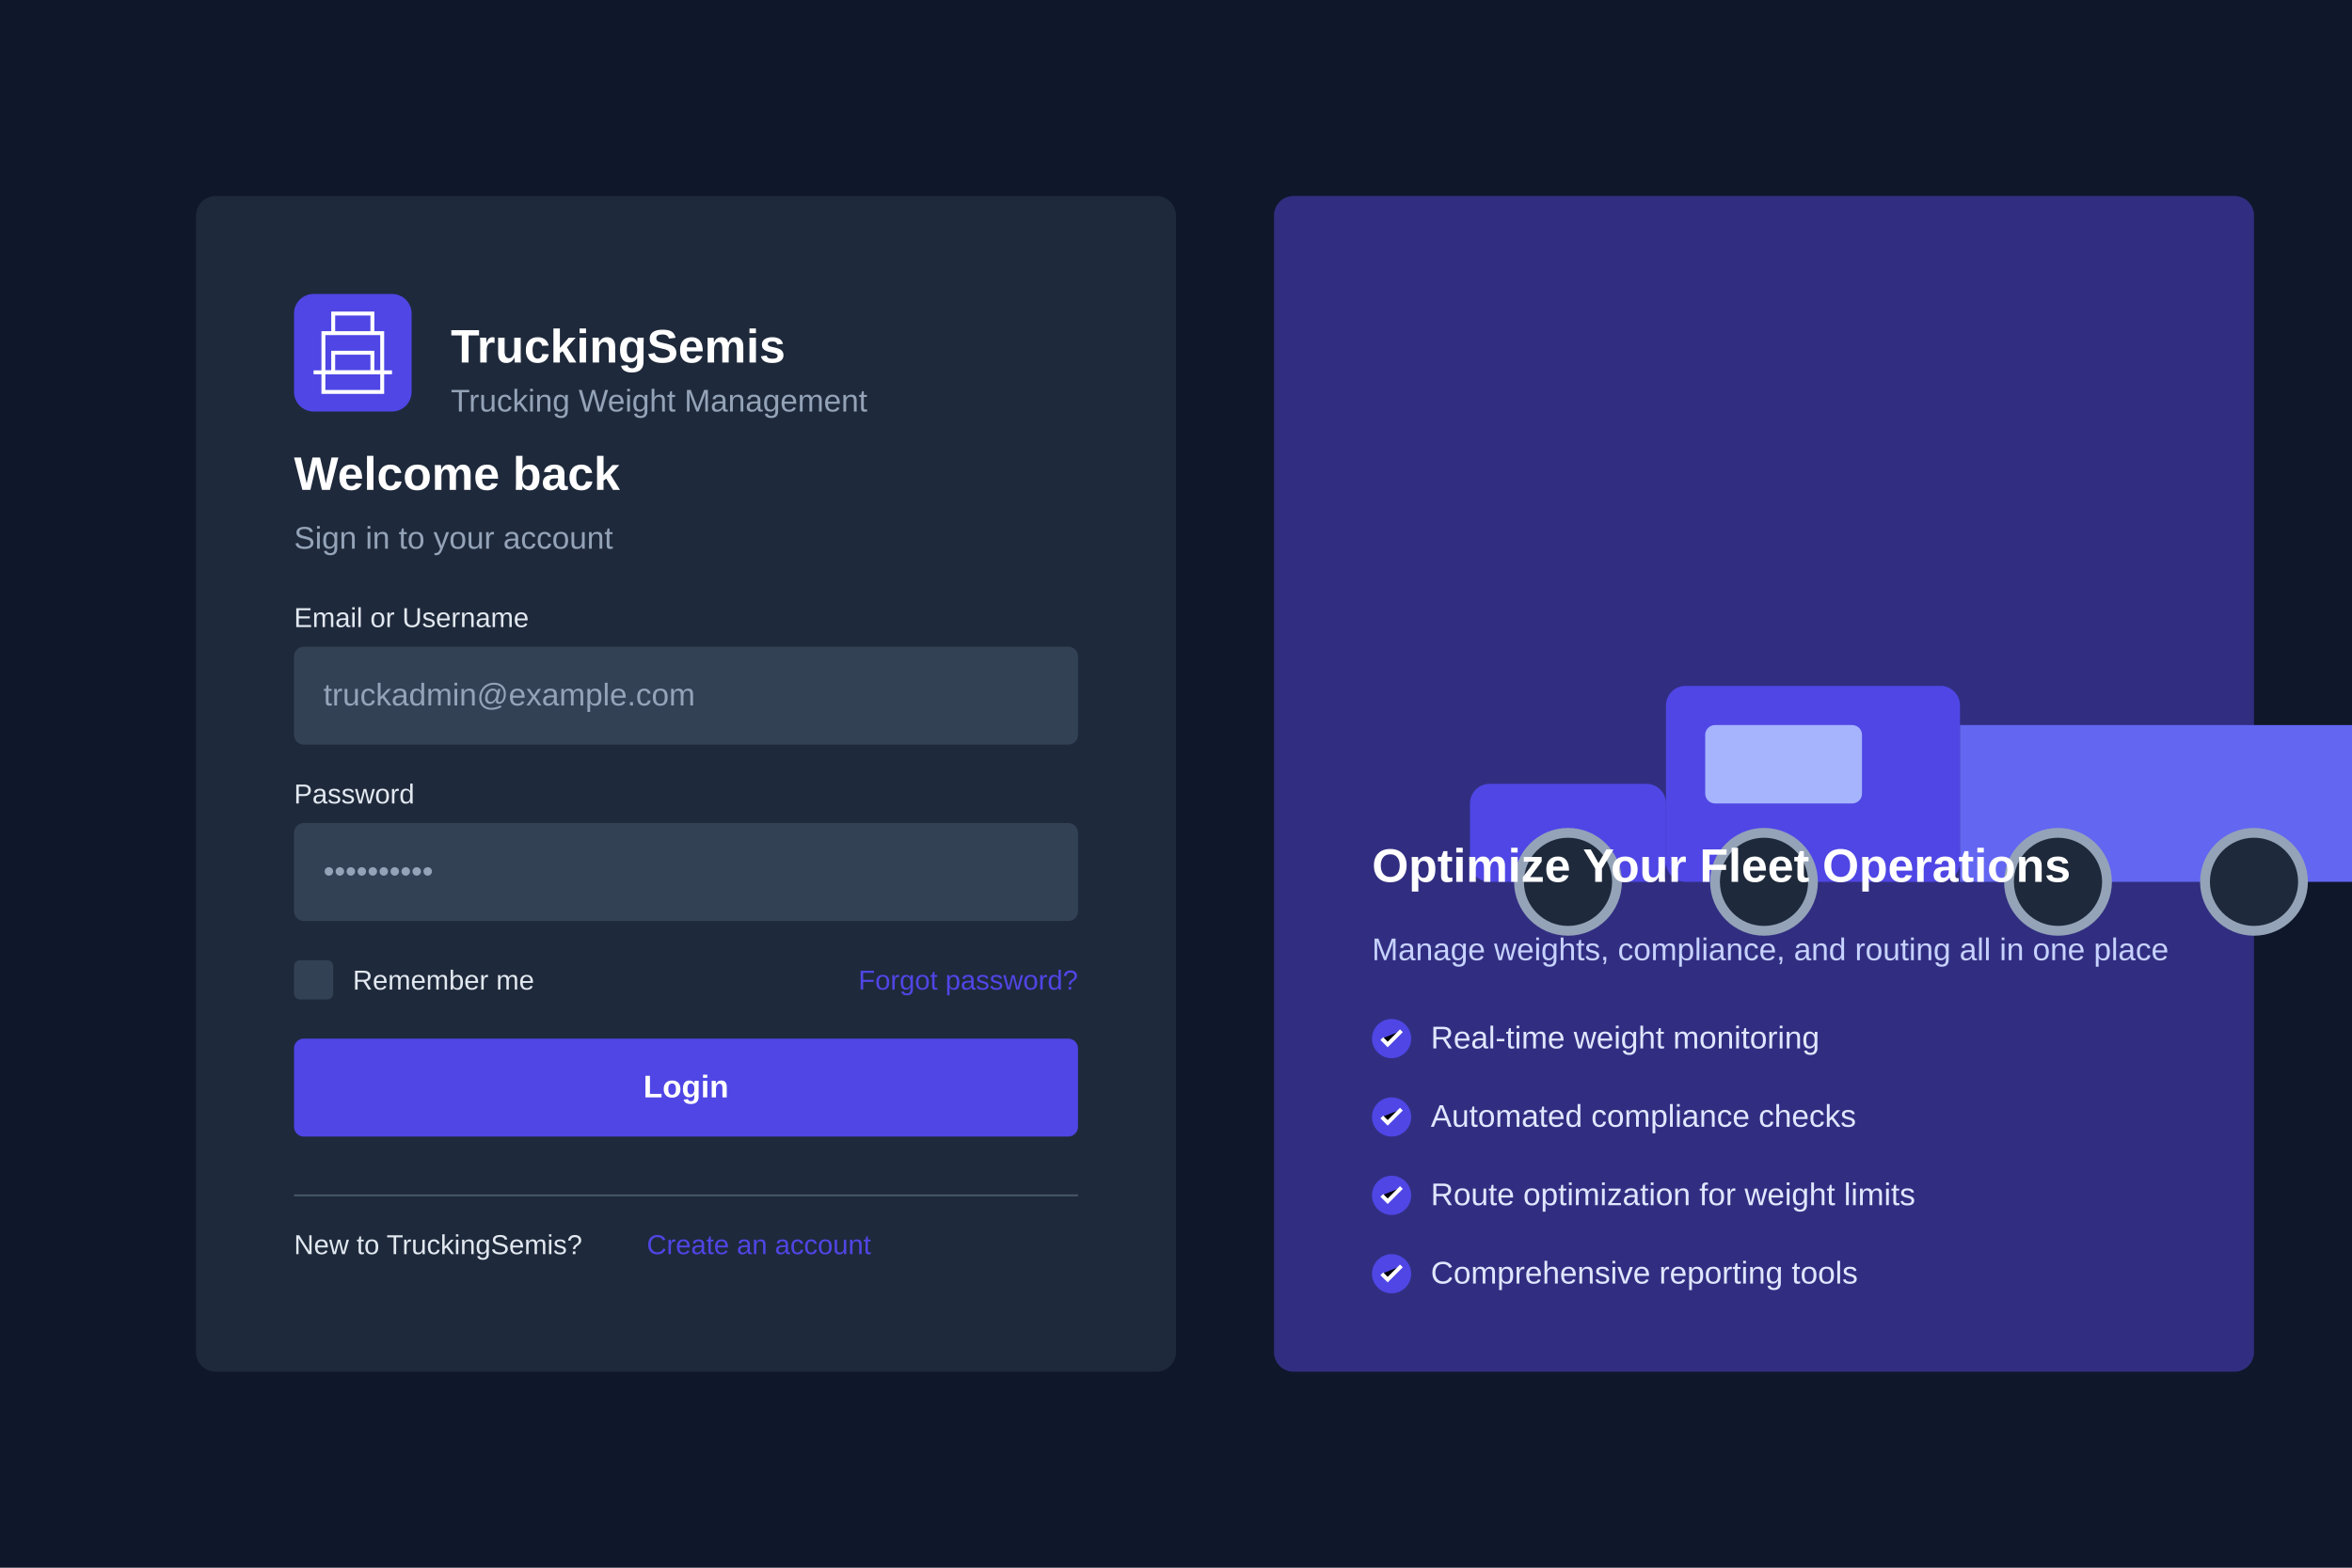
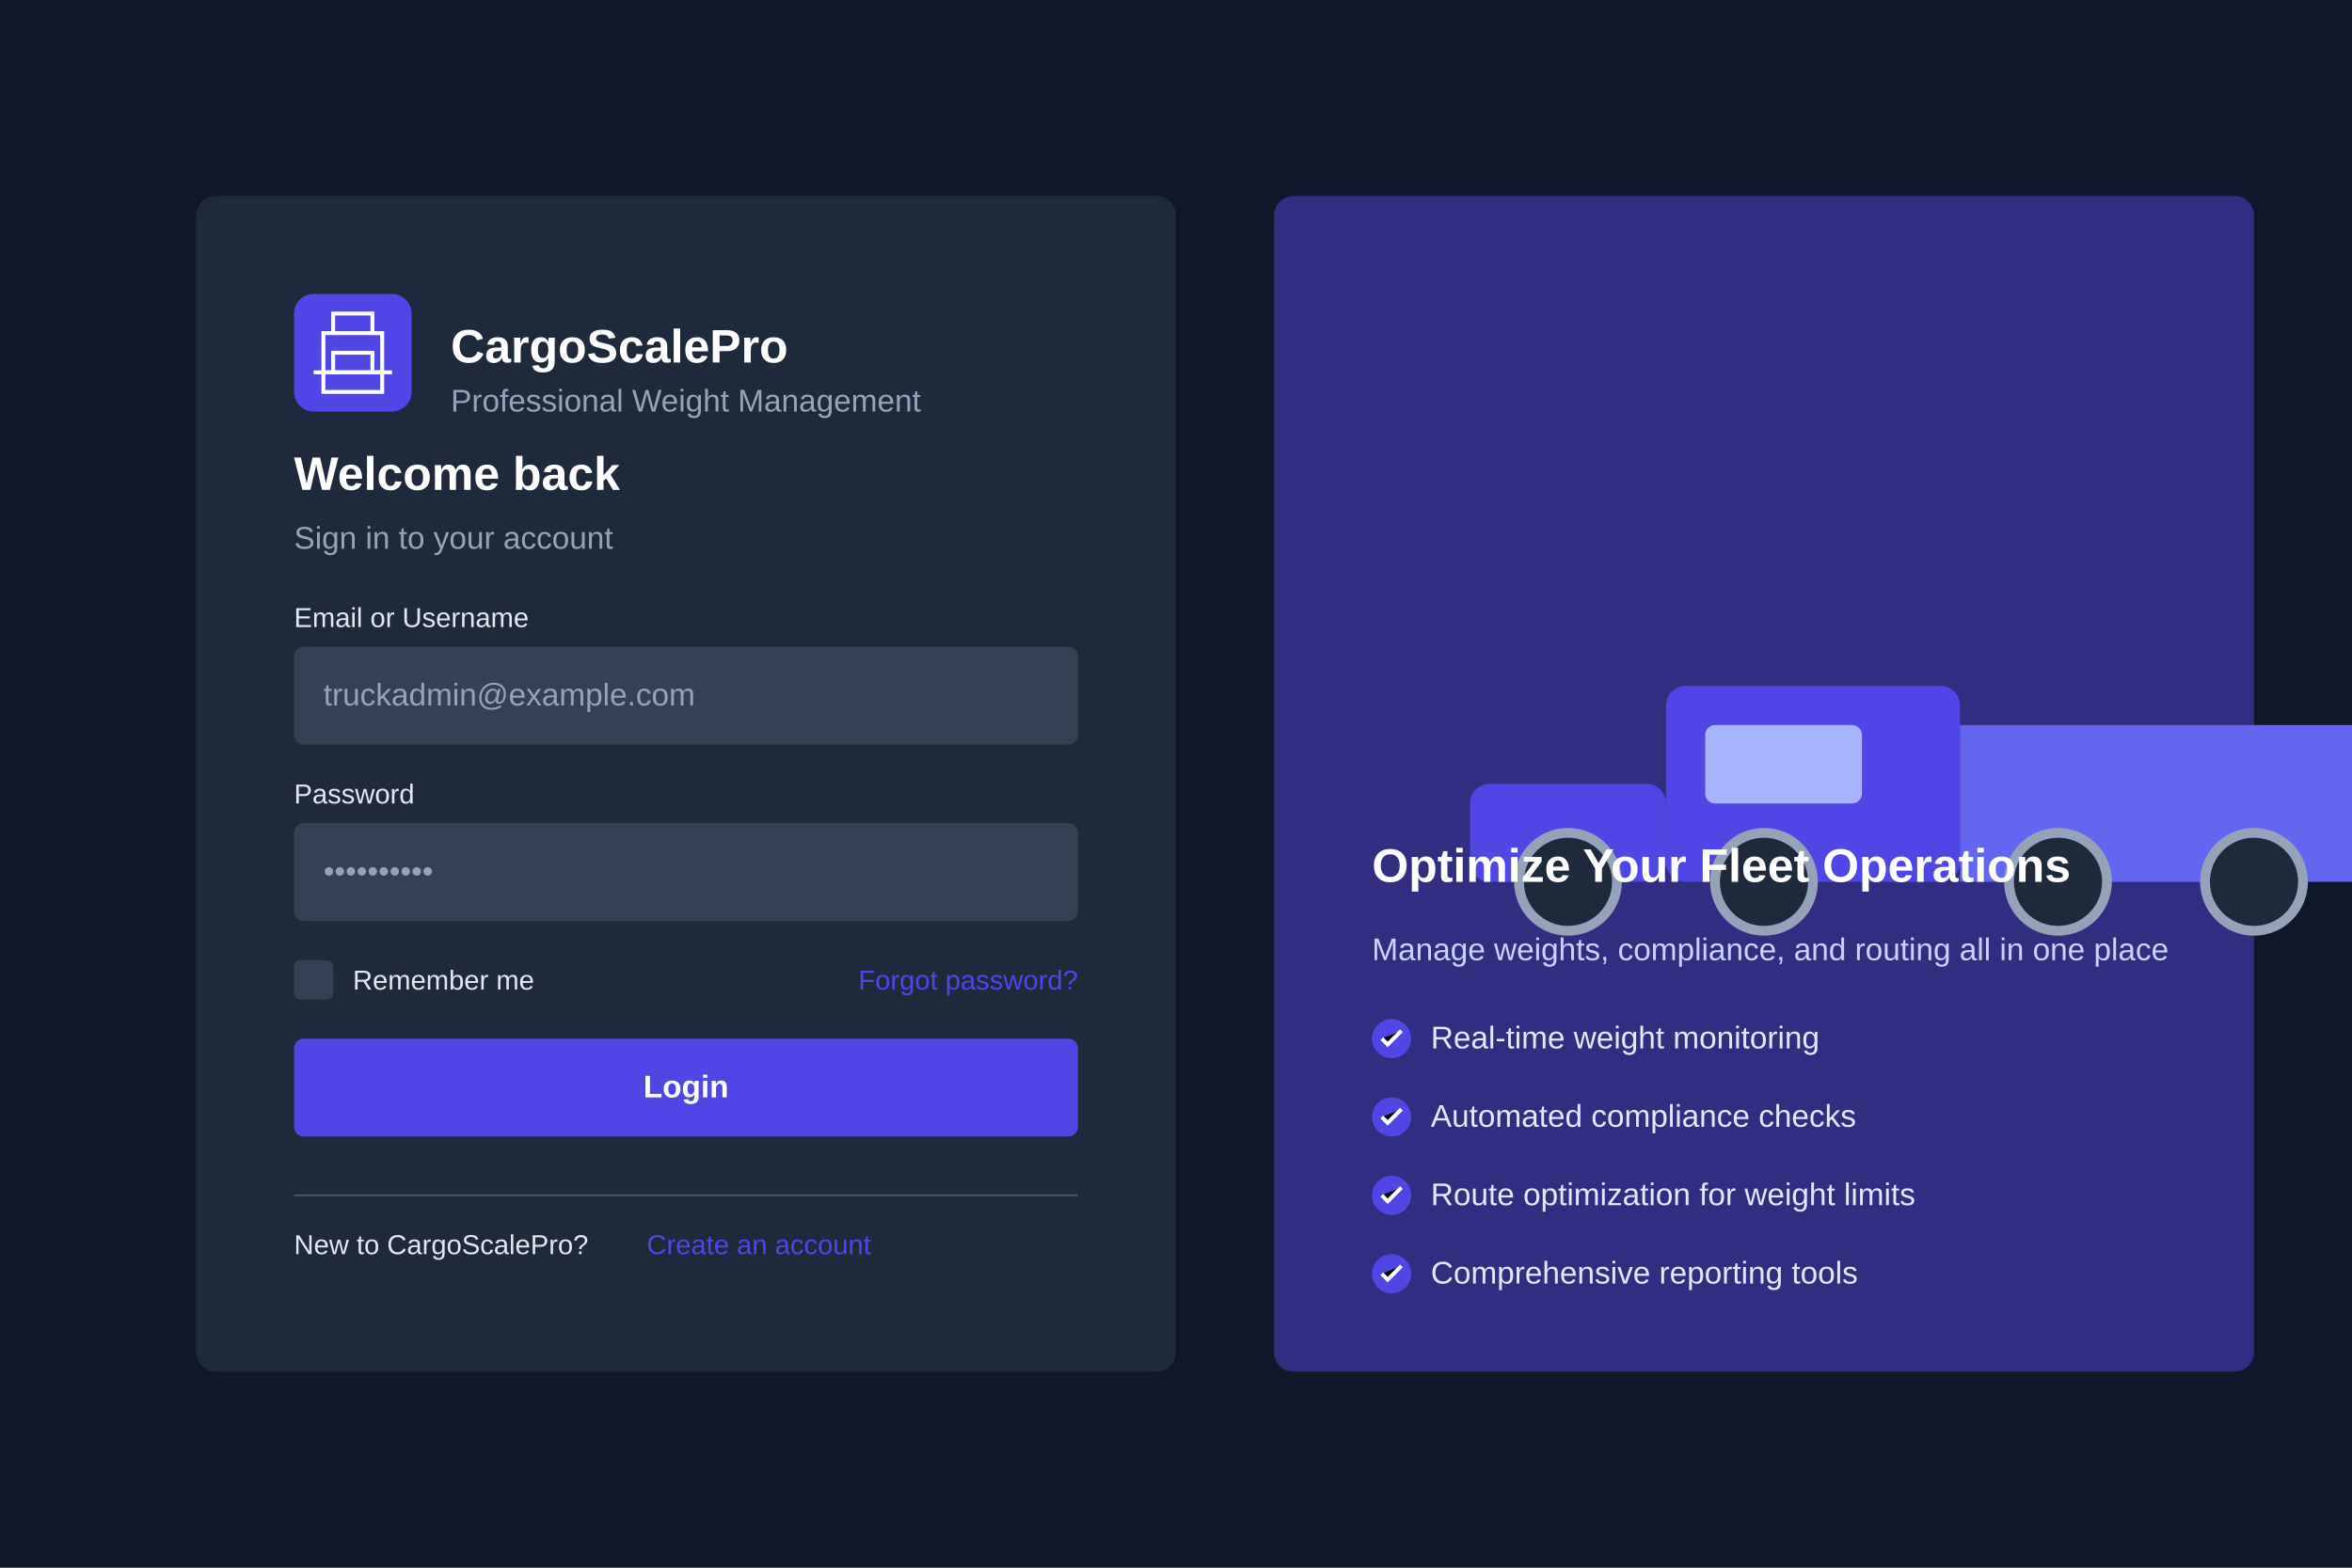
<svg xmlns="http://www.w3.org/2000/svg" width="1200" height="800" viewBox="0 0 1200 800">
  <rect width="1200" height="800" fill="#0f172a" />
  <g transform="translate(100, 100)">
    <rect x="0" y="0" width="500" height="600" rx="10" fill="#1e293b" />
    <g transform="translate(50, 50)">
      <rect x="0" y="0" width="60" height="60" rx="10" fill="#4f46e5" />
      <path d="M15,40 L15,20 L45,20 L45,40 M10,40 L50,40 M20,20 L20,10 L40,10 L40,20" stroke="white" stroke-width="2" fill="none" />
      <path d="M15,50 L15,40 L45,40 L45,50 L15,50 Z M20,40 L20,30 L40,30 L40,40" stroke="white" stroke-width="2" fill="none" />
-       <text x="80" y="35" font-family="Arial, sans-serif" font-size="24" font-weight="bold" fill="white">TruckingSemis</text>
-       <text x="80" y="60" font-family="Arial, sans-serif" font-size="16" fill="#94a3b8">Trucking Weight Management</text>
+       <text x="80" y="35" font-family="Arial, sans-serif" font-size="24" font-weight="bold" fill="white">CargoScalePro</text>
+       <text x="80" y="60" font-family="Arial, sans-serif" font-size="16" fill="#94a3b8">Professional Weight Management</text>
    </g>
    <g transform="translate(50, 150)">
      <text x="0" y="0" font-family="Arial, sans-serif" font-size="24" font-weight="bold" fill="white">Welcome back</text>
      <text x="0" y="30" font-family="Arial, sans-serif" font-size="16" fill="#94a3b8">Sign in to your account</text>
      <text x="0" y="70" font-family="Arial, sans-serif" font-size="14" fill="#e2e8f0">Email or Username</text>
      <rect x="0" y="80" width="400" height="50" rx="5" fill="#334155" />
      <text x="15" y="110" font-family="Arial, sans-serif" font-size="16" fill="#94a3b8">truckadmin@example.com</text>
      <text x="0" y="160" font-family="Arial, sans-serif" font-size="14" fill="#e2e8f0">Password</text>
      <rect x="0" y="170" width="400" height="50" rx="5" fill="#334155" />
      <text x="15" y="200" font-family="Arial, sans-serif" font-size="16" fill="#94a3b8">••••••••••</text>
      <rect x="0" y="240" width="20" height="20" rx="3" fill="#334155" />
      <text x="30" y="255" font-family="Arial, sans-serif" font-size="14" fill="#e2e8f0">Remember me</text>
      <text x="400" y="255" font-family="Arial, sans-serif" font-size="14" fill="#4f46e5" text-anchor="end">Forgot password?</text>
      <rect x="0" y="280" width="400" height="50" rx="5" fill="#4f46e5" />
      <text x="200" y="310" font-family="Arial, sans-serif" font-size="16" font-weight="bold" fill="white" text-anchor="middle">Login</text>
      <line x1="0" y1="360" x2="400" y2="360" stroke="#475569" stroke-width="1" />
-       <text x="0" y="390" font-family="Arial, sans-serif" font-size="14" fill="#e2e8f0">New to TruckingSemis?</text>
+       <text x="0" y="390" font-family="Arial, sans-serif" font-size="14" fill="#e2e8f0">New to CargoScalePro?</text>
      <text x="180" y="390" font-family="Arial, sans-serif" font-size="14" fill="#4f46e5">Create an account</text>
    </g>
  </g>
  <g transform="translate(650, 100)">
    <rect x="0" y="0" width="500" height="600" rx="10" fill="#312e81" />
    <g transform="translate(100, 100)">
      <rect x="100" y="150" width="150" height="100" rx="10" fill="#4f46e5" />
      <rect x="0" y="200" width="100" height="50" rx="10" fill="#4f46e5" />
      <rect x="250" y="170" width="200" height="80" fill="#6366f1" />
      <circle cx="50" cy="250" r="25" fill="#1e293b" stroke="#94a3b8" stroke-width="5" />
      <circle cx="150" cy="250" r="25" fill="#1e293b" stroke="#94a3b8" stroke-width="5" />
      <circle cx="300" cy="250" r="25" fill="#1e293b" stroke="#94a3b8" stroke-width="5" />
      <circle cx="400" cy="250" r="25" fill="#1e293b" stroke="#94a3b8" stroke-width="5" />
      <rect x="120" y="170" width="80" height="40" rx="5" fill="#a5b4fc" />
    </g>
    <g transform="translate(50, 350)">
      <text x="0" y="0" font-family="Arial, sans-serif" font-size="24" font-weight="bold" fill="white">Optimize Your Fleet Operations</text>
      <text x="0" y="40" font-family="Arial, sans-serif" font-size="16" fill="#c7d2fe">Manage weights, compliance, and routing all in one place</text>
      <g transform="translate(0, 70)">
        <circle cx="10" cy="10" r="10" fill="#4f46e5" />
        <path d="M5,10 L8,13 L15,6" stroke="white" stroke-width="2" />
        <text x="30" y="15" font-family="Arial, sans-serif" font-size="16" fill="#e0e7ff">Real-time weight monitoring</text>
        <circle cx="10" cy="50" r="10" fill="#4f46e5" />
        <path d="M5,50 L8,53 L15,46" stroke="white" stroke-width="2" />
        <text x="30" y="55" font-family="Arial, sans-serif" font-size="16" fill="#e0e7ff">Automated compliance checks</text>
        <circle cx="10" cy="90" r="10" fill="#4f46e5" />
        <path d="M5,90 L8,93 L15,86" stroke="white" stroke-width="2" />
        <text x="30" y="95" font-family="Arial, sans-serif" font-size="16" fill="#e0e7ff">Route optimization for weight limits</text>
        <circle cx="10" cy="130" r="10" fill="#4f46e5" />
        <path d="M5,130 L8,133 L15,126" stroke="white" stroke-width="2" />
        <text x="30" y="135" font-family="Arial, sans-serif" font-size="16" fill="#e0e7ff">Comprehensive reporting tools</text>
      </g>
    </g>
  </g>
</svg>
